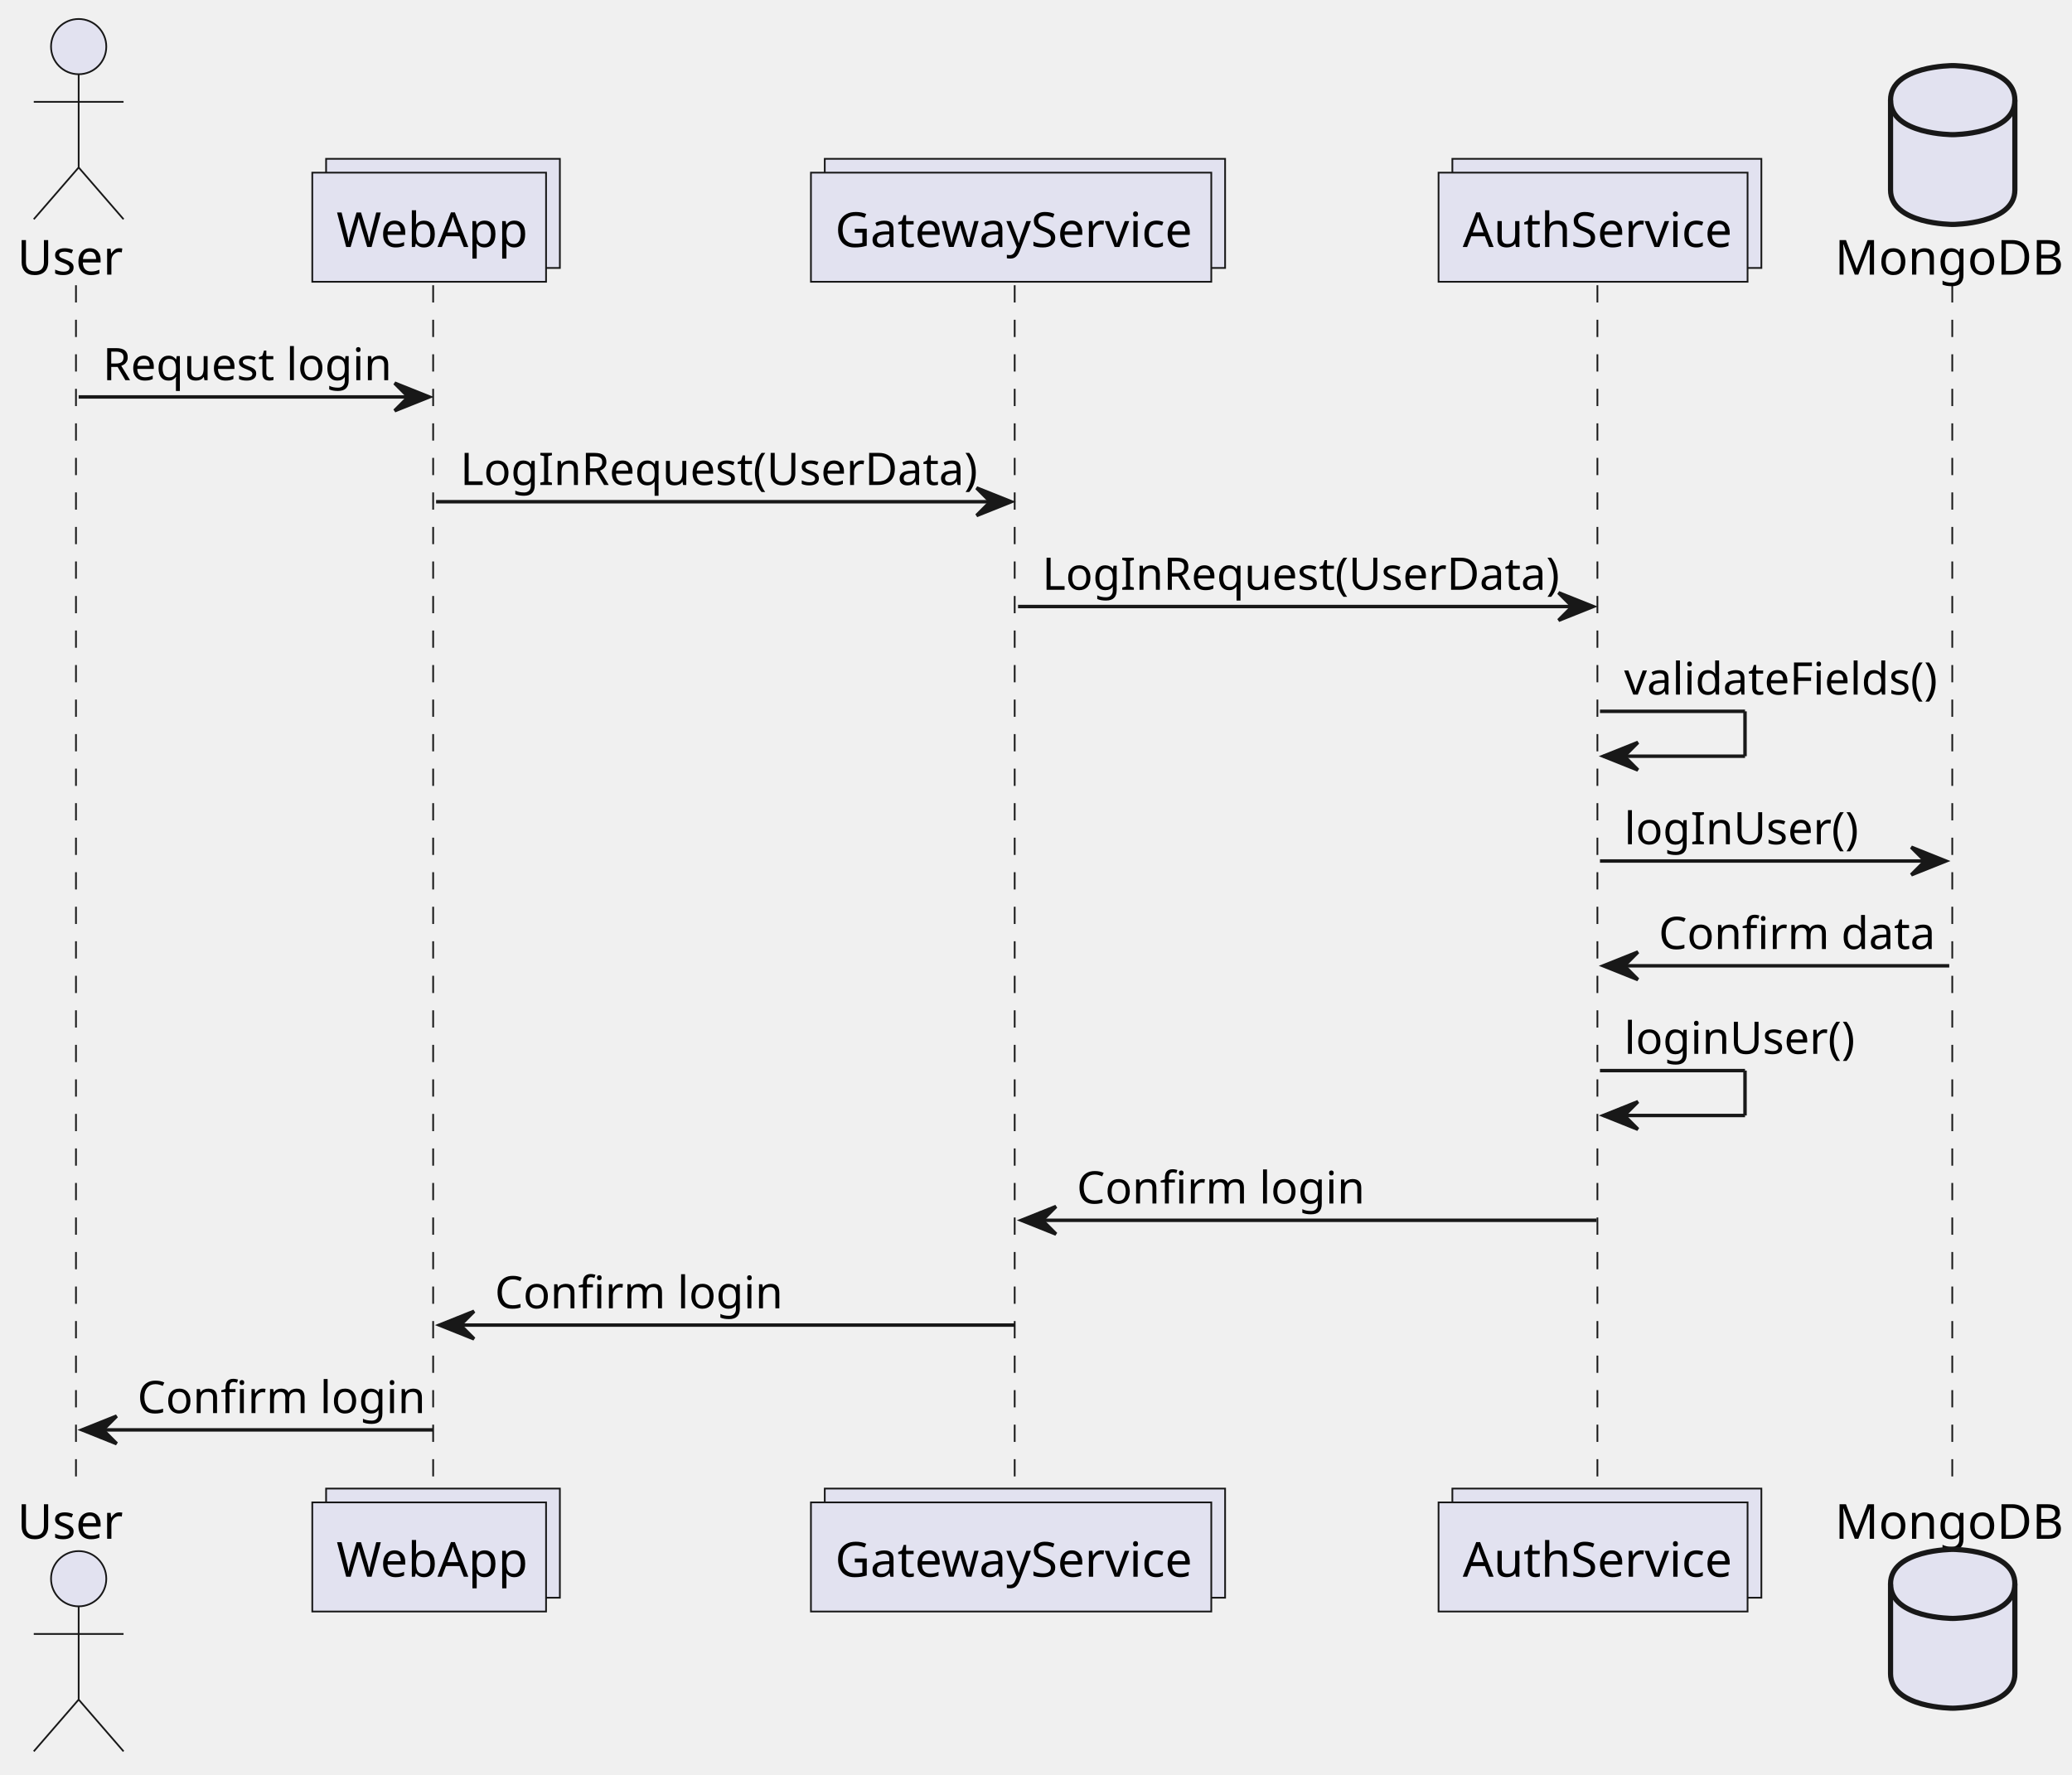
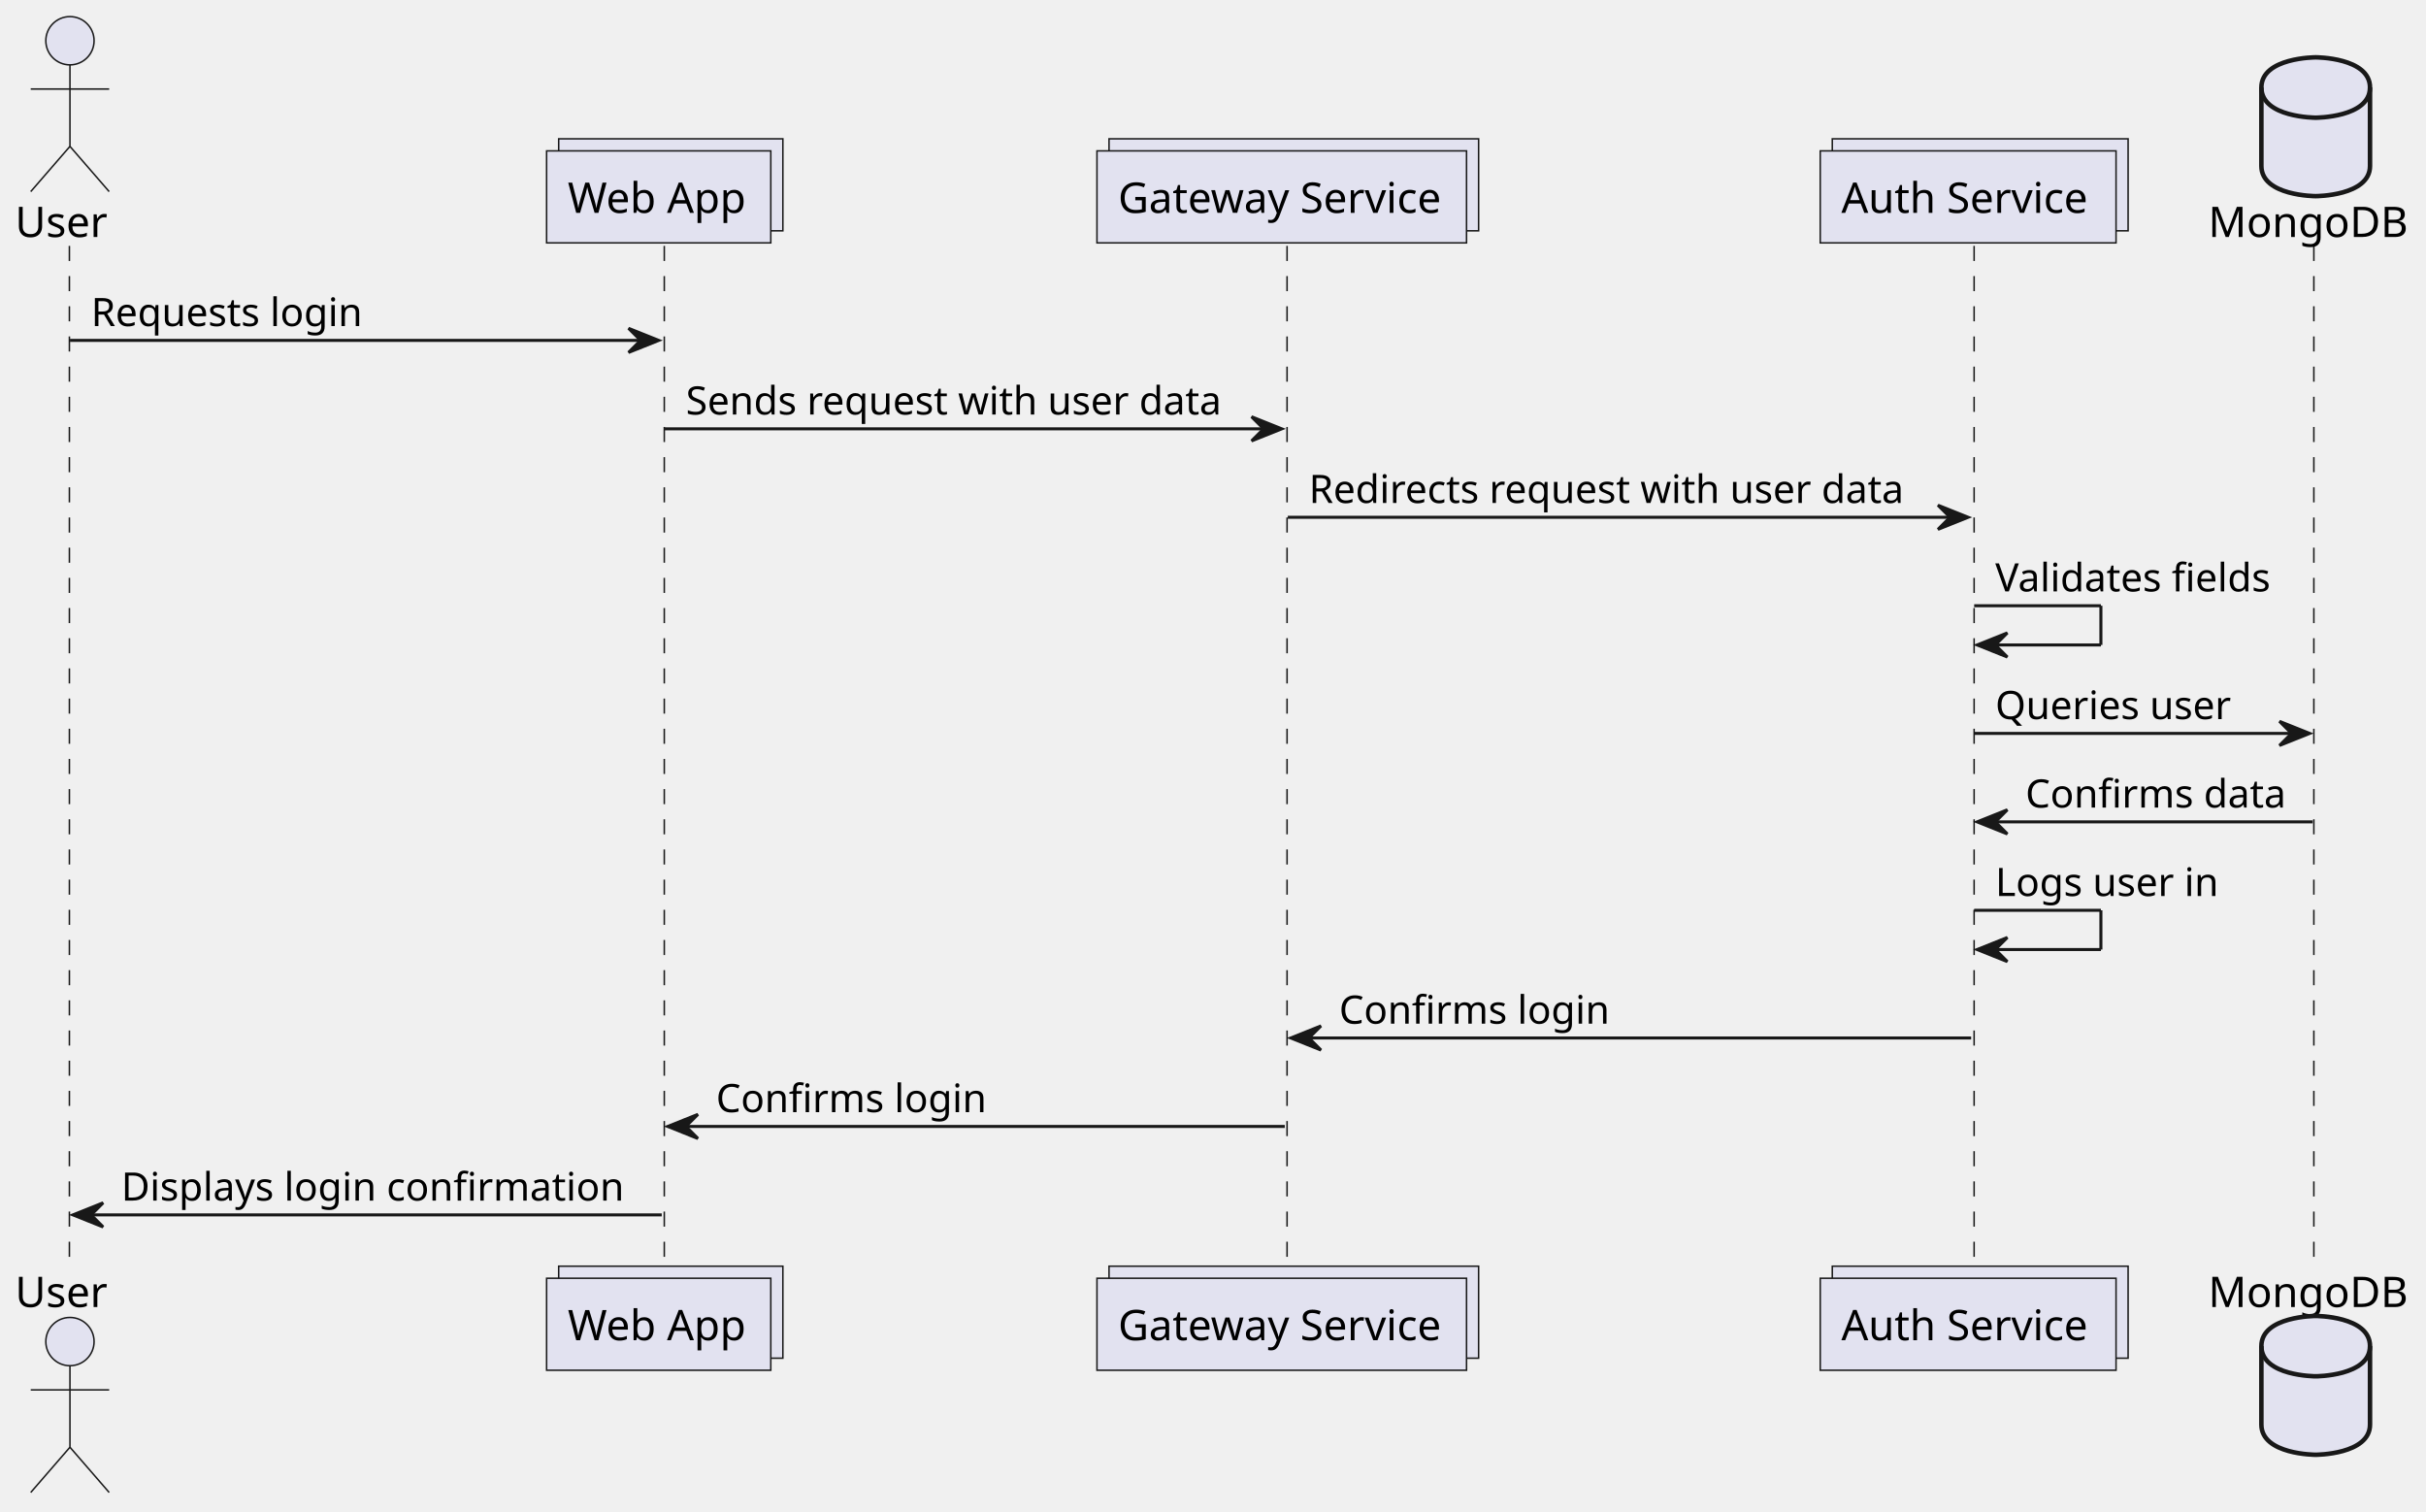
- <svg xmlns="http://www.w3.org/2000/svg" contentStyleType="text/css" data-diagram-type="SEQUENCE" height="514px" preserveAspectRatio="none" style="width:600px;height:514px;background:#FFFFFF;" version="1.1" viewBox="0 0 600 514" width="600px" zoomAndPan="magnify">
+ <svg xmlns="http://www.w3.org/2000/svg" contentStyleType="text/css" height="501px" preserveAspectRatio="none" style="width:804px;height:501px;background:#FFFFFF;" version="1.1" viewBox="0 0 804 501" width="804px" zoomAndPan="magnify">
  <defs />
  <g>
-     <g>
-       <rect fill="#FFFFFF" fill-opacity="0" height="349.516" width="8" x="18.779" y="82.609" />
-       <line style="stroke:#181818;stroke-width:0.5;stroke-dasharray:5.0,5.0;" x1="22" x2="22" y1="82.609" y2="432.125" />
-     </g>
-     <g>
-       <rect fill="#FFFFFF" fill-opacity="0" height="349.516" width="8" x="122.277" y="82.609" />
-       <line style="stroke:#181818;stroke-width:0.5;stroke-dasharray:5.0,5.0;" x1="125.429" x2="125.429" y1="82.609" y2="432.125" />
-     </g>
-     <g>
-       <rect fill="#FFFFFF" fill-opacity="0" height="349.516" width="8" x="290.794" y="82.609" />
-       <line style="stroke:#181818;stroke-width:0.5;stroke-dasharray:5.0,5.0;" x1="293.829" x2="293.829" y1="82.609" y2="432.125" />
-     </g>
-     <g>
-       <rect fill="#FFFFFF" fill-opacity="0" height="349.516" width="8" x="459.312" y="82.609" />
-       <line style="stroke:#181818;stroke-width:0.5;stroke-dasharray:5.0,5.0;" x1="462.57" x2="462.57" y1="82.609" y2="432.125" />
-     </g>
-     <g>
-       <rect fill="#FFFFFF" fill-opacity="0" height="349.516" width="8" x="561.455" y="82.609" />
-       <line style="stroke:#181818;stroke-width:0.5;stroke-dasharray:5.0,5.0;" x1="565.328" x2="565.328" y1="82.609" y2="432.125" />
-     </g>
-     <g>
-       <text fill="#000000" font-family="sans-serif" font-size="14" lengthAdjust="spacing" textLength="29.559" x="5" y="79.533">User</text>
-       <ellipse cx="22.779" cy="13.5" fill="#E2E2F0" rx="8" ry="8" style="stroke:#181818;stroke-width:0.5;" />
-       <path d="M22.779,21.5 L22.779,48.5 M9.779,29.5 L35.779,29.5 M22.779,48.5 L9.779,63.5 M22.779,48.5 L35.779,63.5 " fill="#FFFFFF" fill-opacity="0" style="stroke:#181818;stroke-width:0.5;" />
-     </g>
-     <g>
-       <text fill="#000000" font-family="sans-serif" font-size="14" lengthAdjust="spacing" textLength="29.559" x="5" y="445.658">User</text>
-       <ellipse cx="22.779" cy="457.234" fill="#E2E2F0" rx="8" ry="8" style="stroke:#181818;stroke-width:0.5;" />
-       <path d="M22.779,465.234 L22.779,492.234 M9.779,473.234 L35.779,473.234 M22.779,492.234 L9.779,507.234 M22.779,492.234 L35.779,507.234 " fill="#FFFFFF" fill-opacity="0" style="stroke:#181818;stroke-width:0.5;" />
-     </g>
-     <g>
-       <rect fill="#E2E2F0" height="31.609" style="stroke:#181818;stroke-width:0.5;" width="67.696" x="94.429" y="46" />
-       <rect fill="#E2E2F0" height="31.609" style="stroke:#181818;stroke-width:0.5;" width="67.696" x="90.429" y="50" />
-       <text fill="#000000" font-family="sans-serif" font-size="14" lengthAdjust="spacing" textLength="53.696" x="97.429" y="71.533">WebApp</text>
-     </g>
-     <g>
-       <rect fill="#E2E2F0" height="31.609" style="stroke:#181818;stroke-width:0.5;" width="67.696" x="94.429" y="431.125" />
-       <rect fill="#E2E2F0" height="31.609" style="stroke:#181818;stroke-width:0.5;" width="67.696" x="90.429" y="435.125" />
-       <text fill="#000000" font-family="sans-serif" font-size="14" lengthAdjust="spacing" textLength="53.696" x="97.429" y="456.658">WebApp</text>
-     </g>
-     <g>
-       <rect fill="#E2E2F0" height="31.609" style="stroke:#181818;stroke-width:0.5;" width="115.931" x="238.829" y="46" />
-       <rect fill="#E2E2F0" height="31.609" style="stroke:#181818;stroke-width:0.5;" width="115.931" x="234.829" y="50" />
-       <text fill="#000000" font-family="sans-serif" font-size="14" lengthAdjust="spacing" textLength="101.931" x="241.829" y="71.533">GatewayService</text>
-     </g>
-     <g>
-       <rect fill="#E2E2F0" height="31.609" style="stroke:#181818;stroke-width:0.5;" width="115.931" x="238.829" y="431.125" />
-       <rect fill="#E2E2F0" height="31.609" style="stroke:#181818;stroke-width:0.5;" width="115.931" x="234.829" y="435.125" />
-       <text fill="#000000" font-family="sans-serif" font-size="14" lengthAdjust="spacing" textLength="101.931" x="241.829" y="456.658">GatewayService</text>
-     </g>
-     <g>
-       <rect fill="#E2E2F0" height="31.609" style="stroke:#181818;stroke-width:0.5;" width="89.482" x="420.57" y="46" />
-       <rect fill="#E2E2F0" height="31.609" style="stroke:#181818;stroke-width:0.5;" width="89.482" x="416.57" y="50" />
-       <text fill="#000000" font-family="sans-serif" font-size="14" lengthAdjust="spacing" textLength="75.482" x="423.57" y="71.533">AuthService</text>
-     </g>
-     <g>
-       <rect fill="#E2E2F0" height="31.609" style="stroke:#181818;stroke-width:0.5;" width="89.482" x="420.57" y="431.125" />
-       <rect fill="#E2E2F0" height="31.609" style="stroke:#181818;stroke-width:0.5;" width="89.482" x="416.57" y="435.125" />
-       <text fill="#000000" font-family="sans-serif" font-size="14" lengthAdjust="spacing" textLength="75.482" x="423.57" y="456.658">AuthService</text>
-     </g>
-     <g>
-       <text fill="#000000" font-family="sans-serif" font-size="14" lengthAdjust="spacing" textLength="62.255" x="531.328" y="79.533">MongoDB</text>
-       <path d="M547.455,29 C547.455,19 565.455,19 565.455,19 C565.455,19 583.455,19 583.455,29 L583.455,55 C583.455,65 565.455,65 565.455,65 C565.455,65 547.455,65 547.455,55 L547.455,29 " fill="#E2E2F0" style="stroke:#181818;stroke-width:1.5;" />
-       <path d="M547.455,29 C547.455,39 565.455,39 565.455,39 C565.455,39 583.455,39 583.455,29 " fill="#FFFFFF" fill-opacity="0" style="stroke:#181818;stroke-width:1.5;" />
-     </g>
-     <g>
-       <text fill="#000000" font-family="sans-serif" font-size="14" lengthAdjust="spacing" textLength="62.255" x="531.328" y="445.658">MongoDB</text>
-       <path d="M547.455,458.734 C547.455,448.734 565.455,448.734 565.455,448.734 C565.455,448.734 583.455,448.734 583.455,458.734 L583.455,484.734 C583.455,494.734 565.455,494.734 565.455,494.734 C565.455,494.734 547.455,494.734 547.455,484.734 L547.455,458.734 " fill="#E2E2F0" style="stroke:#181818;stroke-width:1.5;" />
-       <path d="M547.455,458.734 C547.455,468.734 565.455,468.734 565.455,468.734 C565.455,468.734 583.455,468.734 583.455,458.734 " fill="#FFFFFF" fill-opacity="0" style="stroke:#181818;stroke-width:1.5;" />
-     </g>
-     <g>
-       <polygon fill="#181818" points="114.277,110.961,124.277,114.961,114.277,118.961,118.277,114.961" style="stroke:#181818;stroke-width:1;" />
-       <line style="stroke:#181818;stroke-width:1;" x1="22.779" x2="120.277" y1="114.961" y2="114.961" />
-       <text fill="#000000" font-family="sans-serif" font-size="13" lengthAdjust="spacing" textLength="79.498" x="29.779" y="110.105">Request login</text>
-     </g>
-     <g>
-       <polygon fill="#181818" points="282.794,141.312,292.794,145.312,282.794,149.312,286.794,145.312" style="stroke:#181818;stroke-width:1;" />
-       <line style="stroke:#181818;stroke-width:1;" x1="126.277" x2="288.794" y1="145.312" y2="145.312" />
-       <text fill="#000000" font-family="sans-serif" font-size="13" lengthAdjust="spacing" textLength="144.517" x="133.277" y="140.456">LogInRequest(UserData)</text>
-     </g>
-     <g>
-       <polygon fill="#181818" points="451.312,171.664,461.312,175.664,451.312,179.664,455.312,175.664" style="stroke:#181818;stroke-width:1;" />
-       <line style="stroke:#181818;stroke-width:1;" x1="294.794" x2="457.312" y1="175.664" y2="175.664" />
-       <text fill="#000000" font-family="sans-serif" font-size="13" lengthAdjust="spacing" textLength="144.517" x="301.794" y="170.808">LogInRequest(UserData)</text>
-     </g>
-     <g>
-       <line style="stroke:#181818;stroke-width:1;" x1="463.312" x2="505.312" y1="206.016" y2="206.016" />
-       <line style="stroke:#181818;stroke-width:1;" x1="505.312" x2="505.312" y1="206.016" y2="219.016" />
-       <line style="stroke:#181818;stroke-width:1;" x1="464.312" x2="505.312" y1="219.016" y2="219.016" />
-       <polygon fill="#181818" points="474.312,215.016,464.312,219.016,474.312,223.016,470.312,219.016" style="stroke:#181818;stroke-width:1;" />
-       <text fill="#000000" font-family="sans-serif" font-size="13" lengthAdjust="spacing" textLength="88.144" x="470.312" y="201.159">validateFields()</text>
-     </g>
-     <g>
-       <polygon fill="#181818" points="553.455,245.367,563.455,249.367,553.455,253.367,557.455,249.367" style="stroke:#181818;stroke-width:1;" />
-       <line style="stroke:#181818;stroke-width:1;" x1="463.312" x2="559.455" y1="249.367" y2="249.367" />
-       <text fill="#000000" font-family="sans-serif" font-size="13" lengthAdjust="spacing" textLength="64.295" x="470.312" y="244.511">logInUser()</text>
-     </g>
-     <g>
-       <polygon fill="#181818" points="474.312,275.719,464.312,279.719,474.312,283.719,470.312,279.719" style="stroke:#181818;stroke-width:1;" />
-       <line style="stroke:#181818;stroke-width:1;" x1="468.312" x2="564.455" y1="279.719" y2="279.719" />
-       <text fill="#000000" font-family="sans-serif" font-size="13" lengthAdjust="spacing" textLength="74.42" x="480.312" y="274.862">Confirm data</text>
-     </g>
-     <g>
-       <line style="stroke:#181818;stroke-width:1;" x1="463.312" x2="505.312" y1="310.07" y2="310.07" />
-       <line style="stroke:#181818;stroke-width:1;" x1="505.312" x2="505.312" y1="310.07" y2="323.07" />
-       <line style="stroke:#181818;stroke-width:1;" x1="464.312" x2="505.312" y1="323.07" y2="323.07" />
-       <polygon fill="#181818" points="474.312,319.07,464.312,323.07,474.312,327.07,470.312,323.07" style="stroke:#181818;stroke-width:1;" />
-       <text fill="#000000" font-family="sans-serif" font-size="13" lengthAdjust="spacing" textLength="63.572" x="470.312" y="305.214">loginUser()</text>
-     </g>
-     <g>
-       <polygon fill="#181818" points="305.794,349.422,295.794,353.422,305.794,357.422,301.794,353.422" style="stroke:#181818;stroke-width:1;" />
-       <line style="stroke:#181818;stroke-width:1;" x1="299.794" x2="462.312" y1="353.422" y2="353.422" />
-       <text fill="#000000" font-family="sans-serif" font-size="13" lengthAdjust="spacing" textLength="76.585" x="311.794" y="348.565">Confirm login</text>
-     </g>
-     <g>
-       <polygon fill="#181818" points="137.277,379.773,127.277,383.773,137.277,387.773,133.277,383.773" style="stroke:#181818;stroke-width:1;" />
-       <line style="stroke:#181818;stroke-width:1;" x1="131.277" x2="293.794" y1="383.773" y2="383.773" />
-       <text fill="#000000" font-family="sans-serif" font-size="13" lengthAdjust="spacing" textLength="76.585" x="143.277" y="378.917">Confirm login</text>
-     </g>
-     <g>
-       <polygon fill="#181818" points="33.779,410.125,23.779,414.125,33.779,418.125,29.779,414.125" style="stroke:#181818;stroke-width:1;" />
-       <line style="stroke:#181818;stroke-width:1;" x1="27.779" x2="125.277" y1="414.125" y2="414.125" />
-       <text fill="#000000" font-family="sans-serif" font-size="13" lengthAdjust="spacing" textLength="76.585" x="39.779" y="409.269">Confirm login</text>
-     </g>
+     <line style="stroke:#181818;stroke-width:0.5;stroke-dasharray:5.0,5.0;" x1="23" x2="23" y1="81.488" y2="420.594" />
+     <line style="stroke:#181818;stroke-width:0.5;stroke-dasharray:5.0,5.0;" x1="220.152" x2="220.152" y1="81.488" y2="420.594" />
+     <line style="stroke:#181818;stroke-width:0.5;stroke-dasharray:5.0,5.0;" x1="426.545" x2="426.545" y1="81.488" y2="420.594" />
+     <line style="stroke:#181818;stroke-width:0.5;stroke-dasharray:5.0,5.0;" x1="654.242" x2="654.242" y1="81.488" y2="420.594" />
+     <line style="stroke:#181818;stroke-width:0.5;stroke-dasharray:5.0,5.0;" x1="766.836" x2="766.836" y1="81.488" y2="420.594" />
+     <text fill="#000000" font-family="sans-serif" font-size="14" lengthAdjust="spacing" textLength="30.365" x="5" y="78.535">User</text>
+     <ellipse cx="23.183" cy="13.5" fill="#E2E2F0" rx="8" ry="8" style="stroke:#181818;stroke-width:0.5;" />
+     <path d="M23.183,21.5 L23.183,48.5 M10.183,29.5 L36.183,29.5 M23.183,48.5 L10.183,63.5 M23.183,48.5 L36.183,63.5 " fill="none" style="stroke:#181818;stroke-width:0.5;" />
+     <text fill="#000000" font-family="sans-serif" font-size="14" lengthAdjust="spacing" textLength="30.365" x="5" y="433.129">User</text>
+     <ellipse cx="23.183" cy="444.582" fill="#E2E2F0" rx="8" ry="8" style="stroke:#181818;stroke-width:0.5;" />
+     <path d="M23.183,452.582 L23.183,479.582 M10.183,460.582 L36.183,460.582 M23.183,479.582 L10.183,494.582 M23.183,479.582 L36.183,494.582 " fill="none" style="stroke:#181818;stroke-width:0.5;" />
+     <rect fill="#E2E2F0" height="30.488" style="stroke:#181818;stroke-width:0.5;" width="74.3" x="185.152" y="46" />
+     <rect fill="#E2E2F0" height="30.488" style="stroke:#181818;stroke-width:0.5;" width="74.3" x="181.152" y="50" />
+     <text fill="#000000" font-family="sans-serif" font-size="14" lengthAdjust="spacing" textLength="60.3" x="188.152" y="70.535">Web App</text>
+     <rect fill="#E2E2F0" height="30.488" style="stroke:#181818;stroke-width:0.5;" width="74.3" x="185.152" y="419.594" />
+     <rect fill="#E2E2F0" height="30.488" style="stroke:#181818;stroke-width:0.5;" width="74.3" x="181.152" y="423.594" />
+     <text fill="#000000" font-family="sans-serif" font-size="14" lengthAdjust="spacing" textLength="60.3" x="188.152" y="444.129">Web App</text>
+     <rect fill="#E2E2F0" height="30.488" style="stroke:#181818;stroke-width:0.5;" width="122.48" x="367.545" y="46" />
+     <rect fill="#E2E2F0" height="30.488" style="stroke:#181818;stroke-width:0.5;" width="122.48" x="363.545" y="50" />
+     <text fill="#000000" font-family="sans-serif" font-size="14" lengthAdjust="spacing" textLength="108.48" x="370.545" y="70.535">Gateway Service</text>
+     <rect fill="#E2E2F0" height="30.488" style="stroke:#181818;stroke-width:0.5;" width="122.48" x="367.545" y="419.594" />
+     <rect fill="#E2E2F0" height="30.488" style="stroke:#181818;stroke-width:0.5;" width="122.48" x="363.545" y="423.594" />
+     <text fill="#000000" font-family="sans-serif" font-size="14" lengthAdjust="spacing" textLength="108.48" x="370.545" y="444.129">Gateway Service</text>
+     <rect fill="#E2E2F0" height="30.488" style="stroke:#181818;stroke-width:0.5;" width="98.034" x="607.242" y="46" />
+     <rect fill="#E2E2F0" height="30.488" style="stroke:#181818;stroke-width:0.5;" width="98.034" x="603.242" y="50" />
+     <text fill="#000000" font-family="sans-serif" font-size="14" lengthAdjust="spacing" textLength="84.034" x="610.242" y="70.535">Auth Service</text>
+     <rect fill="#E2E2F0" height="30.488" style="stroke:#181818;stroke-width:0.5;" width="98.034" x="607.242" y="419.594" />
+     <rect fill="#E2E2F0" height="30.488" style="stroke:#181818;stroke-width:0.5;" width="98.034" x="603.242" y="423.594" />
+     <text fill="#000000" font-family="sans-serif" font-size="14" lengthAdjust="spacing" textLength="84.034" x="610.242" y="444.129">Auth Service</text>
+     <text fill="#000000" font-family="sans-serif" font-size="14" lengthAdjust="spacing" textLength="65.215" x="731.836" y="78.535">MongoDB</text>
+     <path d="M749.443,29 C749.443,19 767.443,19 767.443,19 C767.443,19 785.443,19 785.443,29 L785.443,55 C785.443,65 767.443,65 767.443,65 C767.443,65 749.443,65 749.443,55 L749.443,29 " fill="#E2E2F0" style="stroke:#181818;stroke-width:1.5;" />
+     <path d="M749.443,29 C749.443,39 767.443,39 767.443,39 C767.443,39 785.443,39 785.443,29 " fill="none" style="stroke:#181818;stroke-width:1.5;" />
+     <text fill="#000000" font-family="sans-serif" font-size="14" lengthAdjust="spacing" textLength="65.215" x="731.836" y="433.129">MongoDB</text>
+     <path d="M749.443,446.082 C749.443,436.082 767.443,436.082 767.443,436.082 C767.443,436.082 785.443,436.082 785.443,446.082 L785.443,472.082 C785.443,482.082 767.443,482.082 767.443,482.082 C767.443,482.082 749.443,482.082 749.443,472.082 L749.443,446.082 " fill="#E2E2F0" style="stroke:#181818;stroke-width:1.5;" />
+     <path d="M749.443,446.082 C749.443,456.082 767.443,456.082 767.443,456.082 C767.443,456.082 785.443,456.082 785.443,446.082 " fill="none" style="stroke:#181818;stroke-width:1.5;" />
+     <polygon fill="#181818" points="208.302,108.799,218.302,112.799,208.302,116.799,212.302,112.799" style="stroke:#181818;stroke-width:1;" />
+     <line style="stroke:#181818;stroke-width:1;" x1="23.183" x2="214.302" y1="112.799" y2="112.799" />
+     <text fill="#000000" font-family="sans-serif" font-size="13" lengthAdjust="spacing" textLength="92.86" x="30.183" y="108.057">Requests login</text>
+     <polygon fill="#181818" points="414.785,138.109,424.785,142.109,414.785,146.109,418.785,142.109" style="stroke:#181818;stroke-width:1;" />
+     <line style="stroke:#181818;stroke-width:1;" x1="220.302" x2="420.785" y1="142.109" y2="142.109" />
+     <text fill="#000000" font-family="sans-serif" font-size="13" lengthAdjust="spacing" textLength="182.482" x="227.302" y="137.367">Sends request with user data</text>
+     <polygon fill="#181818" points="642.259,167.42,652.259,171.42,642.259,175.42,646.259,171.42" style="stroke:#181818;stroke-width:1;" />
+     <line style="stroke:#181818;stroke-width:1;" x1="426.785" x2="648.259" y1="171.42" y2="171.42" />
+     <text fill="#000000" font-family="sans-serif" font-size="13" lengthAdjust="spacing" textLength="203.474" x="433.785" y="166.678">Redirects request with user data</text>
+     <line style="stroke:#181818;stroke-width:1;" x1="654.259" x2="696.259" y1="200.731" y2="200.731" />
+     <line style="stroke:#181818;stroke-width:1;" x1="696.259" x2="696.259" y1="200.731" y2="213.731" />
+     <line style="stroke:#181818;stroke-width:1;" x1="655.259" x2="696.259" y1="213.731" y2="213.731" />
+     <polygon fill="#181818" points="665.259,209.731,655.259,213.731,665.259,217.731,661.259,213.731" style="stroke:#181818;stroke-width:1;" />
+     <text fill="#000000" font-family="sans-serif" font-size="13" lengthAdjust="spacing" textLength="95.748" x="661.259" y="195.988">Validates fields</text>
+     <polygon fill="#181818" points="755.443,239.041,765.443,243.041,755.443,247.041,759.443,243.041" style="stroke:#181818;stroke-width:1;" />
+     <line style="stroke:#181818;stroke-width:1;" x1="654.259" x2="761.443" y1="243.041" y2="243.041" />
+     <text fill="#000000" font-family="sans-serif" font-size="13" lengthAdjust="spacing" textLength="79.727" x="661.259" y="238.299">Queries user</text>
+     <polygon fill="#181818" points="665.259,268.352,655.259,272.352,665.259,276.352,661.259,272.352" style="stroke:#181818;stroke-width:1;" />
+     <line style="stroke:#181818;stroke-width:1;" x1="659.259" x2="766.443" y1="272.352" y2="272.352" />
+     <text fill="#000000" font-family="sans-serif" font-size="13" lengthAdjust="spacing" textLength="89.185" x="671.259" y="267.609">Confirms data</text>
+     <line style="stroke:#181818;stroke-width:1;" x1="654.259" x2="696.259" y1="301.662" y2="301.662" />
+     <line style="stroke:#181818;stroke-width:1;" x1="696.259" x2="696.259" y1="301.662" y2="314.662" />
+     <line style="stroke:#181818;stroke-width:1;" x1="655.259" x2="696.259" y1="314.662" y2="314.662" />
+     <polygon fill="#181818" points="665.259,310.662,655.259,314.662,665.259,318.662,661.259,314.662" style="stroke:#181818;stroke-width:1;" />
+     <text fill="#000000" font-family="sans-serif" font-size="13" lengthAdjust="spacing" textLength="76.959" x="661.259" y="296.92">Logs user in</text>
+     <polygon fill="#181818" points="437.785,339.973,427.785,343.973,437.785,347.973,433.785,343.973" style="stroke:#181818;stroke-width:1;" />
+     <line style="stroke:#181818;stroke-width:1;" x1="431.785" x2="653.259" y1="343.973" y2="343.973" />
+     <text fill="#000000" font-family="sans-serif" font-size="13" lengthAdjust="spacing" textLength="93.457" x="443.785" y="339.231">Confirms login</text>
+     <polygon fill="#181818" points="231.302,369.283,221.302,373.283,231.302,377.283,227.302,373.283" style="stroke:#181818;stroke-width:1;" />
+     <line style="stroke:#181818;stroke-width:1;" x1="225.302" x2="425.785" y1="373.283" y2="373.283" />
+     <text fill="#000000" font-family="sans-serif" font-size="13" lengthAdjust="spacing" textLength="93.457" x="237.302" y="368.541">Confirms login</text>
+     <polygon fill="#181818" points="34.183,398.594,24.183,402.594,34.183,406.594,30.183,402.594" style="stroke:#181818;stroke-width:1;" />
+     <line style="stroke:#181818;stroke-width:1;" x1="28.183" x2="219.302" y1="402.594" y2="402.594" />
+     <text fill="#000000" font-family="sans-serif" font-size="13" lengthAdjust="spacing" textLength="173.12" x="40.183" y="397.852">Displays login confirmation</text>
  </g>
</svg>
